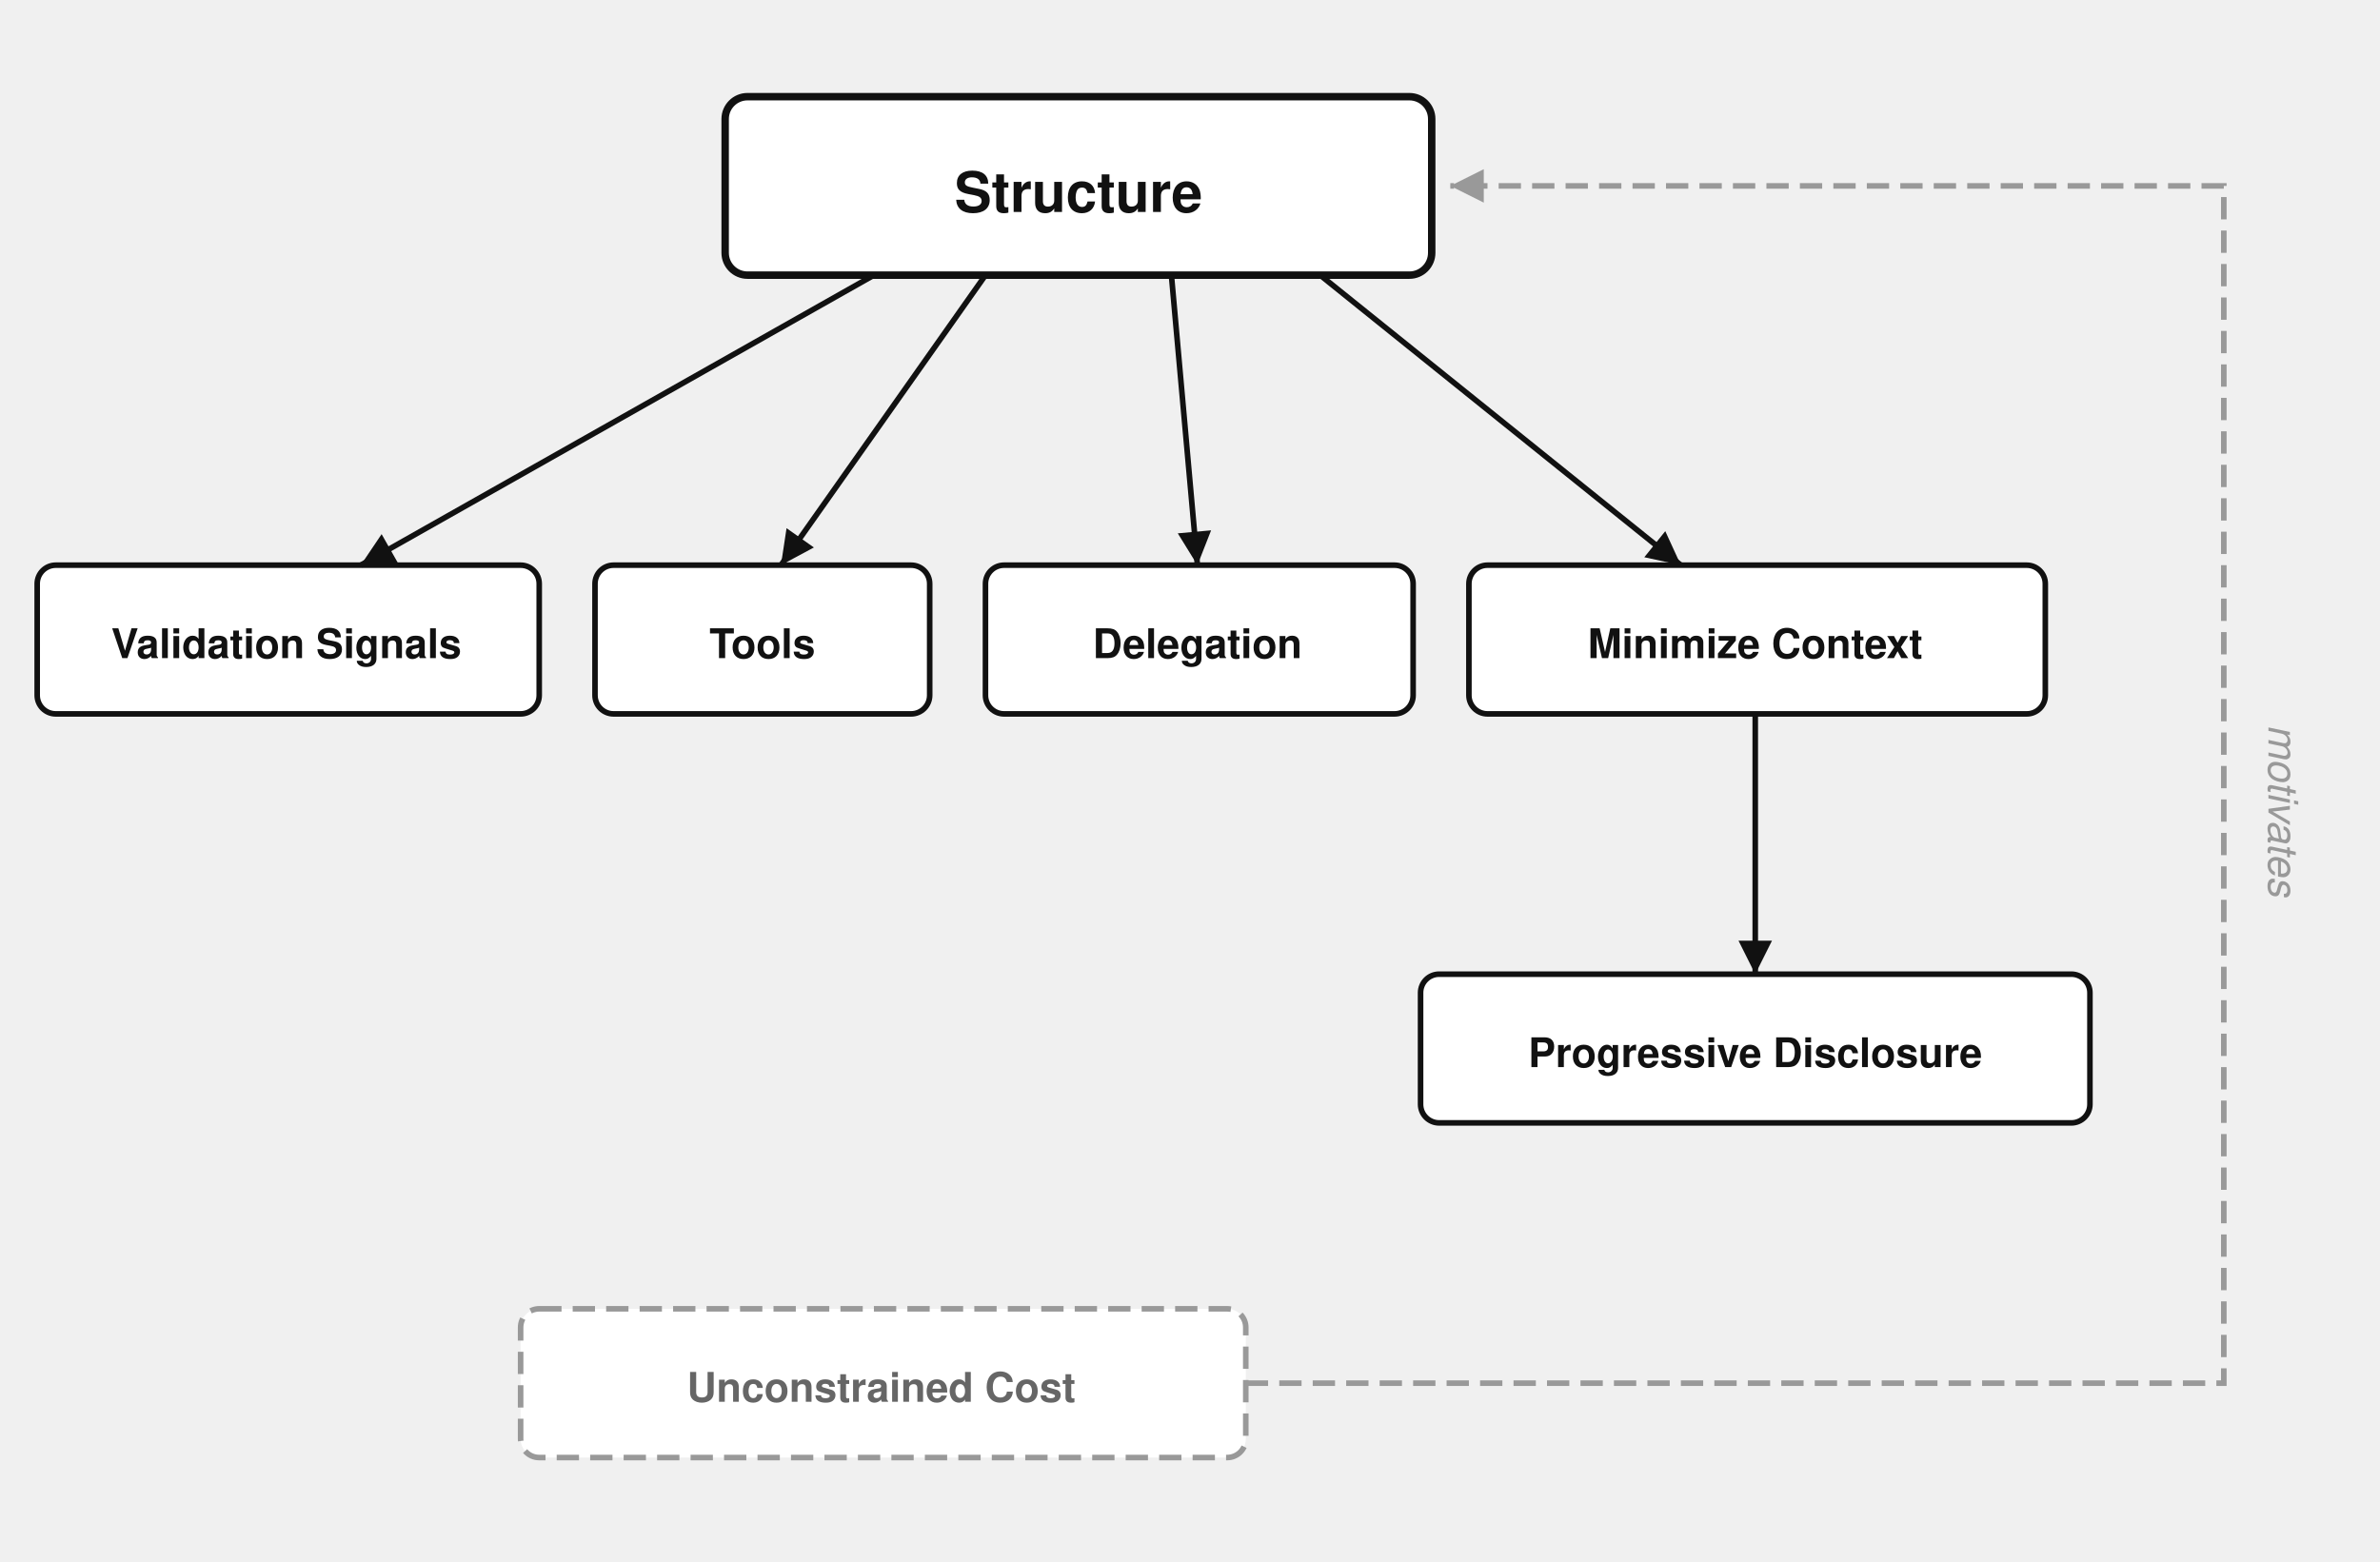
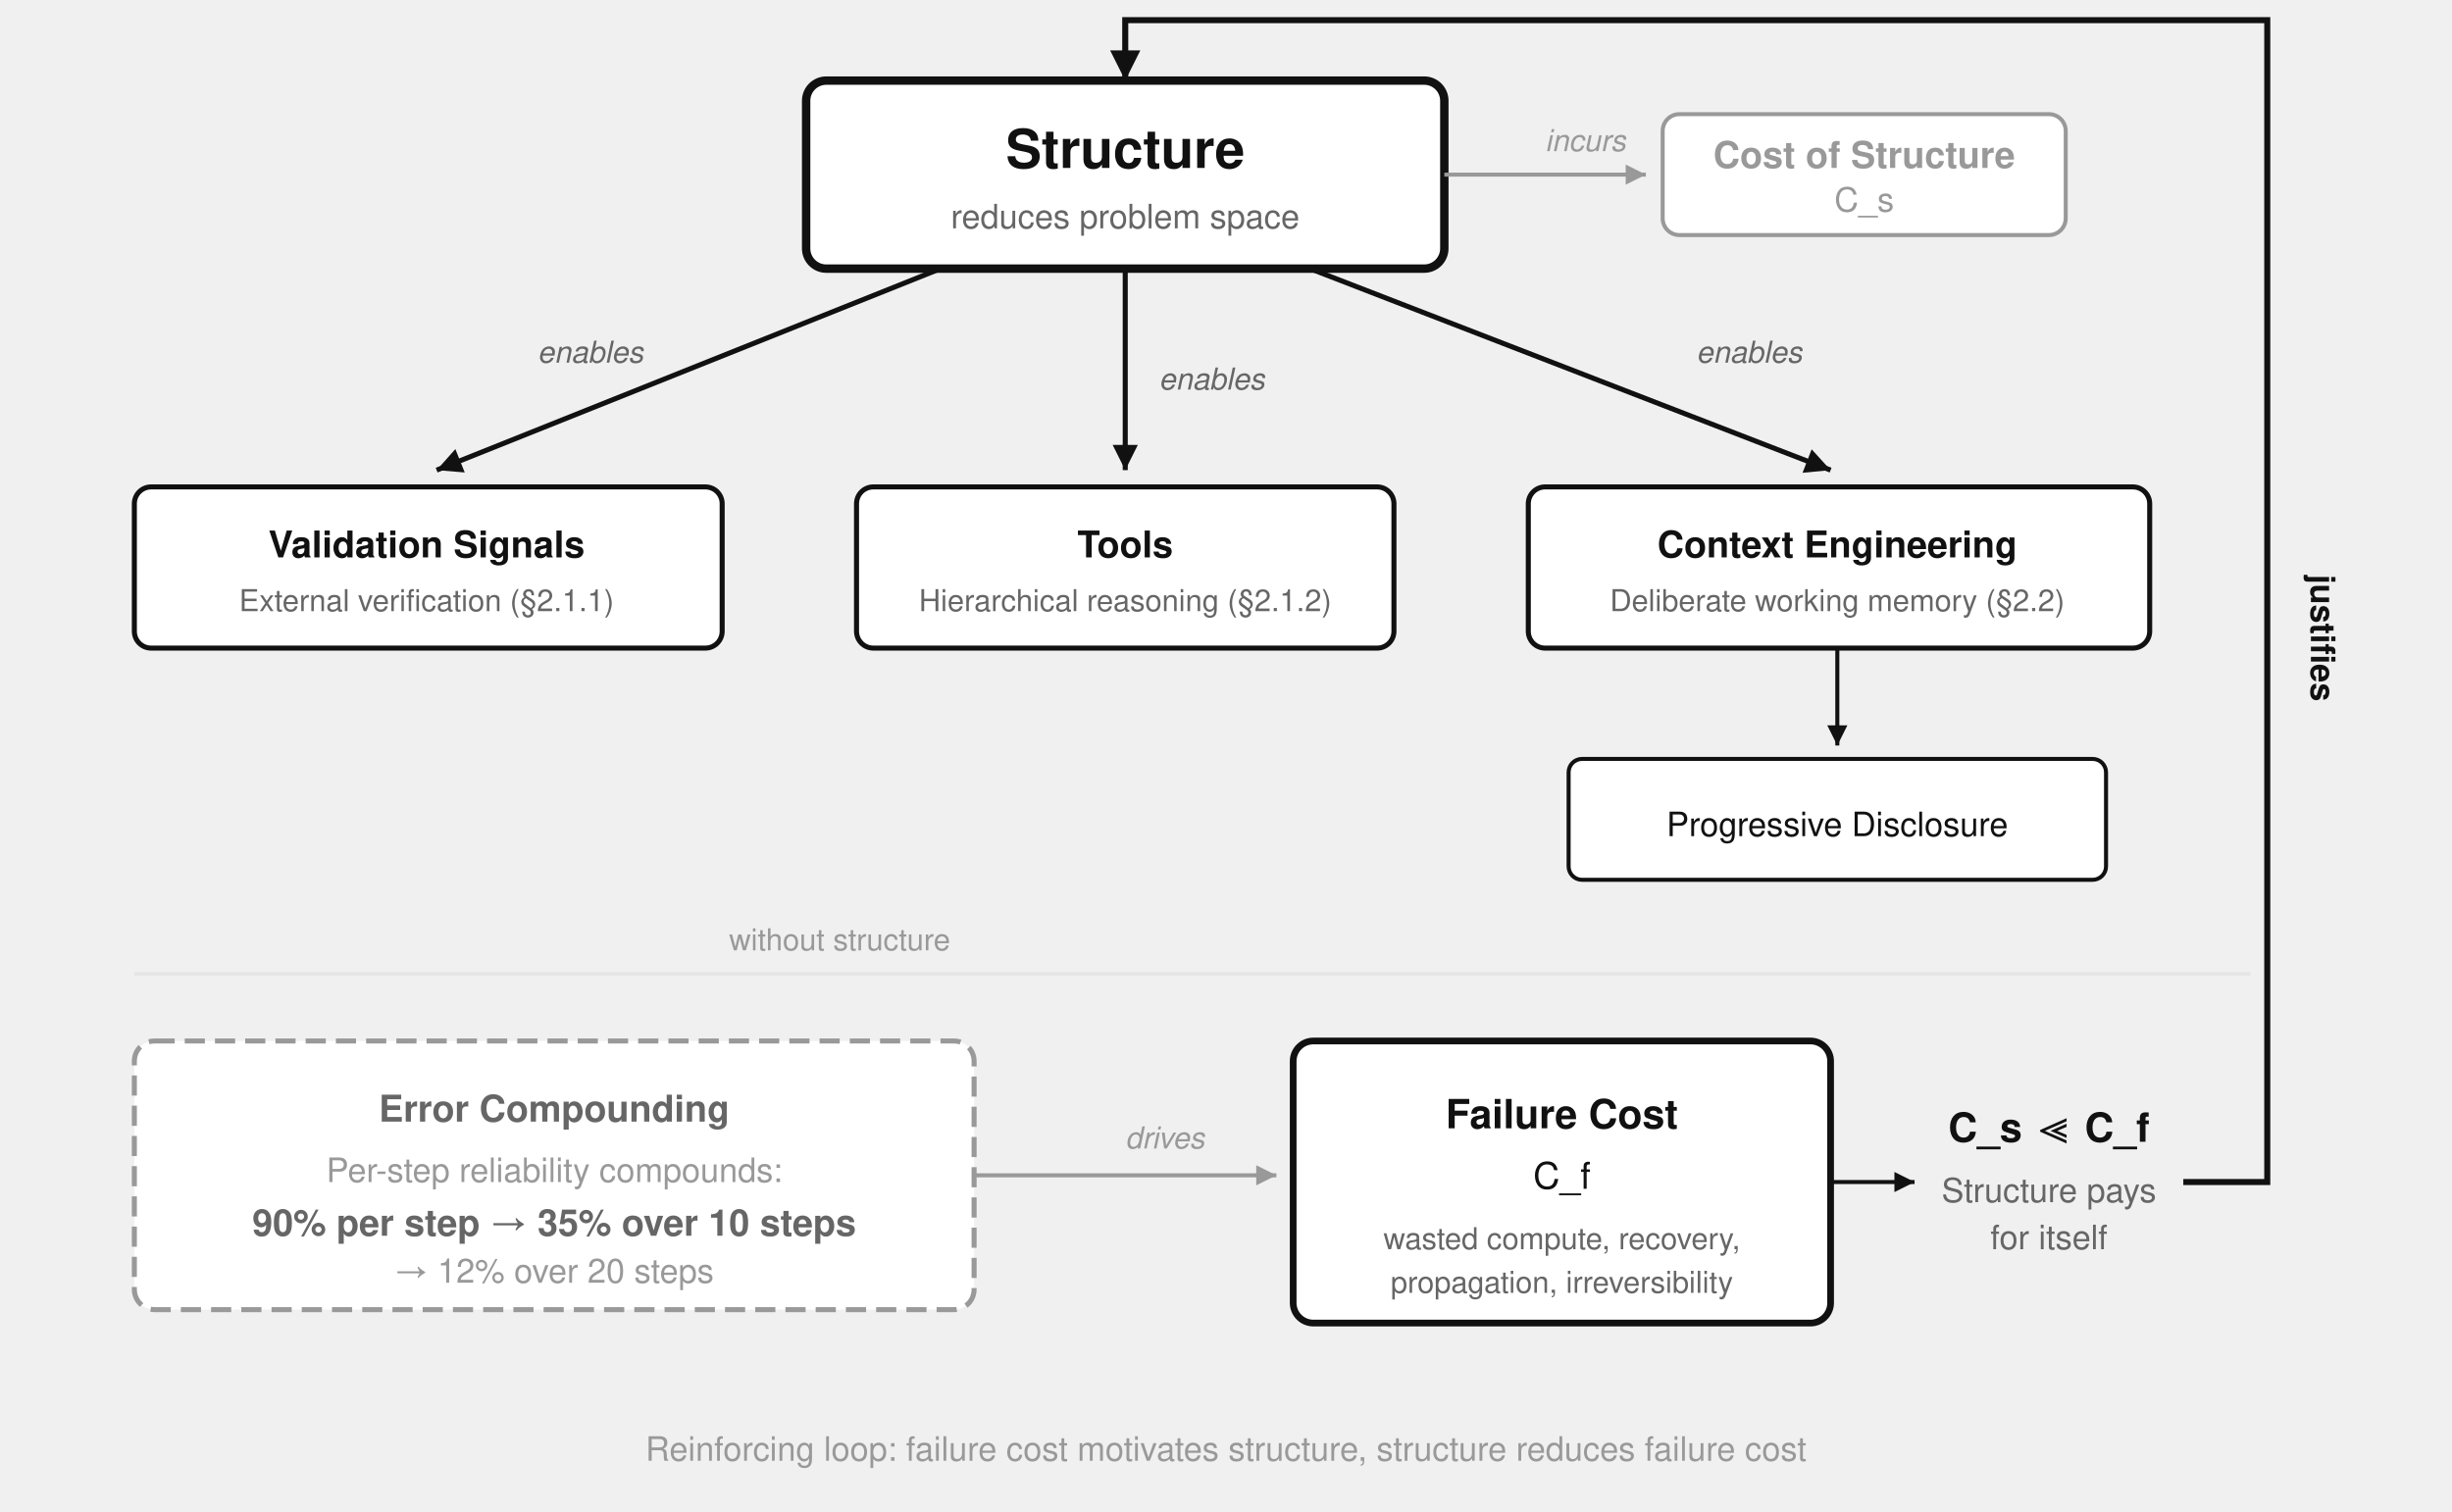
- <svg xmlns="http://www.w3.org/2000/svg" viewBox="0 0 640 420">
+ <svg xmlns="http://www.w3.org/2000/svg" viewBox="0 0 730 450">
  <style>text{font-family:"Helvetica Neue",Helvetica,Arial,sans-serif}</style>
  <defs>
-     <marker id="a" viewBox="0 0 10 10" refX="10" refY="5" markerWidth="6" markerHeight="6" orient="auto">
+     <marker id="a" viewBox="0 0 10 10" refX="10" refY="5" markerWidth="5" markerHeight="5" orient="auto">
      <path d="M0 0L10 5L0 10z" fill="#111" />
    </marker>
-     <marker id="am" viewBox="0 0 10 10" refX="10" refY="5" markerWidth="6" markerHeight="6" orient="auto">
+     <marker id="b" viewBox="0 0 10 10" refX="10" refY="5" markerWidth="5" markerHeight="5" orient="auto">
      <path d="M0 0L10 5L0 10z" fill="#999" />
    </marker>
  </defs>
-   <rect x="195" y="26" width="190" height="48" rx="6" fill="#fff" stroke="#111" stroke-width="2" />
-   <text x="290" y="57" text-anchor="middle" font-size="15" font-weight="700" fill="#111">Structure</text>
-   <rect x="10" y="152" width="135" height="40" rx="5" fill="#fff" stroke="#111" stroke-width="1.5" />
-   <text x="77" y="177" text-anchor="middle" font-size="11" font-weight="600" fill="#111">Validation Signals</text>
-   <rect x="160" y="152" width="90" height="40" rx="5" fill="#fff" stroke="#111" stroke-width="1.5" />
-   <text x="205" y="177" text-anchor="middle" font-size="11" font-weight="600" fill="#111">Tools</text>
-   <rect x="265" y="152" width="115" height="40" rx="5" fill="#fff" stroke="#111" stroke-width="1.5" />
-   <text x="322" y="177" text-anchor="middle" font-size="11" font-weight="600" fill="#111">Delegation</text>
-   <rect x="395" y="152" width="155" height="40" rx="5" fill="#fff" stroke="#111" stroke-width="1.5" />
-   <text x="472" y="177" text-anchor="middle" font-size="11" font-weight="600" fill="#111">Minimize Context</text>
-   <rect x="382" y="262" width="180" height="40" rx="5" fill="#fff" stroke="#111" stroke-width="1.5" />
-   <text x="472" y="287" text-anchor="middle" font-size="11" font-weight="600" fill="#111">Progressive Disclosure</text>
-   <rect x="140" y="352" width="195" height="40" rx="5" fill="#fff" stroke="#999" stroke-width="1.5" stroke-dasharray="6 3" />
-   <text x="237" y="377" text-anchor="middle" font-size="11" font-weight="600" fill="#666">Unconstrained Cost</text>
-   <line x1="235" y1="74" x2="97" y2="152" stroke="#111" stroke-width="1.5" marker-end="url(#a)" />
-   <line x1="265" y1="74" x2="210" y2="152" stroke="#111" stroke-width="1.5" marker-end="url(#a)" />
-   <line x1="315" y1="74" x2="322" y2="152" stroke="#111" stroke-width="1.5" marker-end="url(#a)" />
-   <line x1="355" y1="74" x2="452" y2="152" stroke="#111" stroke-width="1.5" marker-end="url(#a)" />
-   <line x1="472" y1="192" x2="472" y2="262" stroke="#111" stroke-width="1.5" marker-end="url(#a)" />
-   <polyline points="335,372 598,372 598,50 390,50" fill="none" stroke="#999" stroke-width="1.5" stroke-dasharray="6 3" marker-end="url(#am)" />
-   <text x="610" y="218" font-size="11" fill="#999" font-style="italic" text-anchor="middle" transform="rotate(90,610,218)">motivates</text>
+   <rect x="240" y="24" width="190" height="56" rx="6" fill="#fff" stroke="#111" stroke-width="2.5" />
+   <text x="335" y="50" text-anchor="middle" font-size="16" font-weight="700" fill="#111">Structure</text>
+   <text x="335" y="68" text-anchor="middle" font-size="10" fill="#666">reduces problem space</text>
+   <line x1="430" y1="52" x2="490" y2="52" stroke="#999" stroke-width="1.2" marker-end="url(#b)" />
+   <text x="460" y="45" font-size="9" font-style="italic" fill="#999">incurs</text>
+   <rect x="495" y="34" width="120" height="36" rx="5" fill="#fff" stroke="#999" stroke-width="1.2" />
+   <text x="555" y="50" text-anchor="middle" font-size="11" font-weight="600" fill="#999">Cost of Structure</text>
+   <text x="555" y="63" text-anchor="middle" font-size="10" fill="#999">C_s</text>
+   <line x1="280" y1="80" x2="130" y2="140" stroke="#111" stroke-width="1.5" marker-end="url(#a)" />
+   <line x1="335" y1="80" x2="335" y2="140" stroke="#111" stroke-width="1.5" marker-end="url(#a)" />
+   <line x1="390" y1="80" x2="545" y2="140" stroke="#111" stroke-width="1.5" marker-end="url(#a)" />
+   <text x="160" y="108" font-size="9" font-style="italic" fill="#666">enables</text>
+   <text x="345" y="116" font-size="9" font-style="italic" fill="#666">enables</text>
+   <text x="505" y="108" font-size="9" font-style="italic" fill="#666">enables</text>
+   <rect x="40" y="145" width="175" height="48" rx="5" fill="#fff" stroke="#111" stroke-width="1.5" />
+   <text x="127" y="166" text-anchor="middle" font-size="11" font-weight="600" fill="#111">Validation Signals</text>
+   <text x="127" y="182" text-anchor="middle" font-size="9" fill="#666">External verification (§2.1.1)</text>
+   <rect x="255" y="145" width="160" height="48" rx="5" fill="#fff" stroke="#111" stroke-width="1.5" />
+   <text x="335" y="166" text-anchor="middle" font-size="11" font-weight="600" fill="#111">Tools</text>
+   <text x="335" y="182" text-anchor="middle" font-size="9" fill="#666">Hierarchical reasoning (§2.1.2)</text>
+   <rect x="455" y="145" width="185" height="48" rx="5" fill="#fff" stroke="#111" stroke-width="1.5" />
+   <text x="547" y="166" text-anchor="middle" font-size="11" font-weight="600" fill="#111">Context Engineering</text>
+   <text x="547" y="182" text-anchor="middle" font-size="9" fill="#666">Deliberate working memory (§2.2)</text>
+   <line x1="547" y1="193" x2="547" y2="222" stroke="#111" stroke-width="1.2" marker-end="url(#a)" />
+   <rect x="467" y="226" width="160" height="36" rx="4" fill="#fff" stroke="#111" stroke-width="1.2" />
+   <text x="547" y="249" text-anchor="middle" font-size="10" font-weight="500" fill="#111">Progressive Disclosure</text>
+   <line x1="40" y1="290" x2="670" y2="290" stroke="#e5e5e5" stroke-width="1" />
+   <text x="250" y="283" text-anchor="middle" font-size="9" fill="#999">without structure</text>
+   <rect x="40" y="310" width="250" height="80" rx="6" fill="#fff" stroke="#999" stroke-width="1.5" stroke-dasharray="6 3" />
+   <text x="165" y="334" text-anchor="middle" font-size="11" font-weight="600" fill="#666">Error Compounding</text>
+   <text x="165" y="352" text-anchor="middle" font-size="10" fill="#999">Per-step reliability compounds:</text>
+   <text x="165" y="368" text-anchor="middle" font-size="11" font-weight="600" fill="#666">90% per step → 35% over 10 steps</text>
+   <text x="165" y="382" text-anchor="middle" font-size="10" fill="#999">→ 12% over 20 steps</text>
+   <line x1="290" y1="350" x2="380" y2="350" stroke="#999" stroke-width="1.2" marker-end="url(#b)" />
+   <text x="335" y="342" font-size="9" font-style="italic" fill="#999">drives</text>
+   <rect x="385" y="310" width="160" height="84" rx="6" fill="#fff" stroke="#111" stroke-width="2" />
+   <text x="465" y="336" text-anchor="middle" font-size="12" font-weight="700" fill="#111">Failure Cost</text>
+   <text x="465" y="354" text-anchor="middle" font-size="11" fill="#111">C_f</text>
+   <text x="465" y="372" text-anchor="middle" font-size="9" fill="#666">wasted compute, recovery,</text>
+   <text x="465" y="385" text-anchor="middle" font-size="9" fill="#666">propagation, irreversibility</text>
+   <text x="610" y="340" text-anchor="middle" font-size="12" font-weight="700" fill="#111">C_s ≪ C_f</text>
+   <text x="610" y="358" text-anchor="middle" font-size="10" fill="#666">Structure pays</text>
+   <text x="610" y="372" text-anchor="middle" font-size="10" fill="#666">for itself</text>
+   <line x1="545" y1="352" x2="570" y2="352" stroke="#111" stroke-width="1.2" marker-end="url(#a)" />
+   <polyline points="650,352 675,352 675,6 335,6 335,24" fill="none" stroke="#111" stroke-width="1.8" marker-end="url(#a)" />
+   <text x="688" y="190" font-size="10" fill="#111" font-weight="600" text-anchor="middle" transform="rotate(90,688,190)">justifies</text>
+   <text x="365" y="435" text-anchor="middle" font-size="10" fill="#999">Reinforcing loop: failure cost motivates structure, structure reduces failure cost</text>
</svg>
